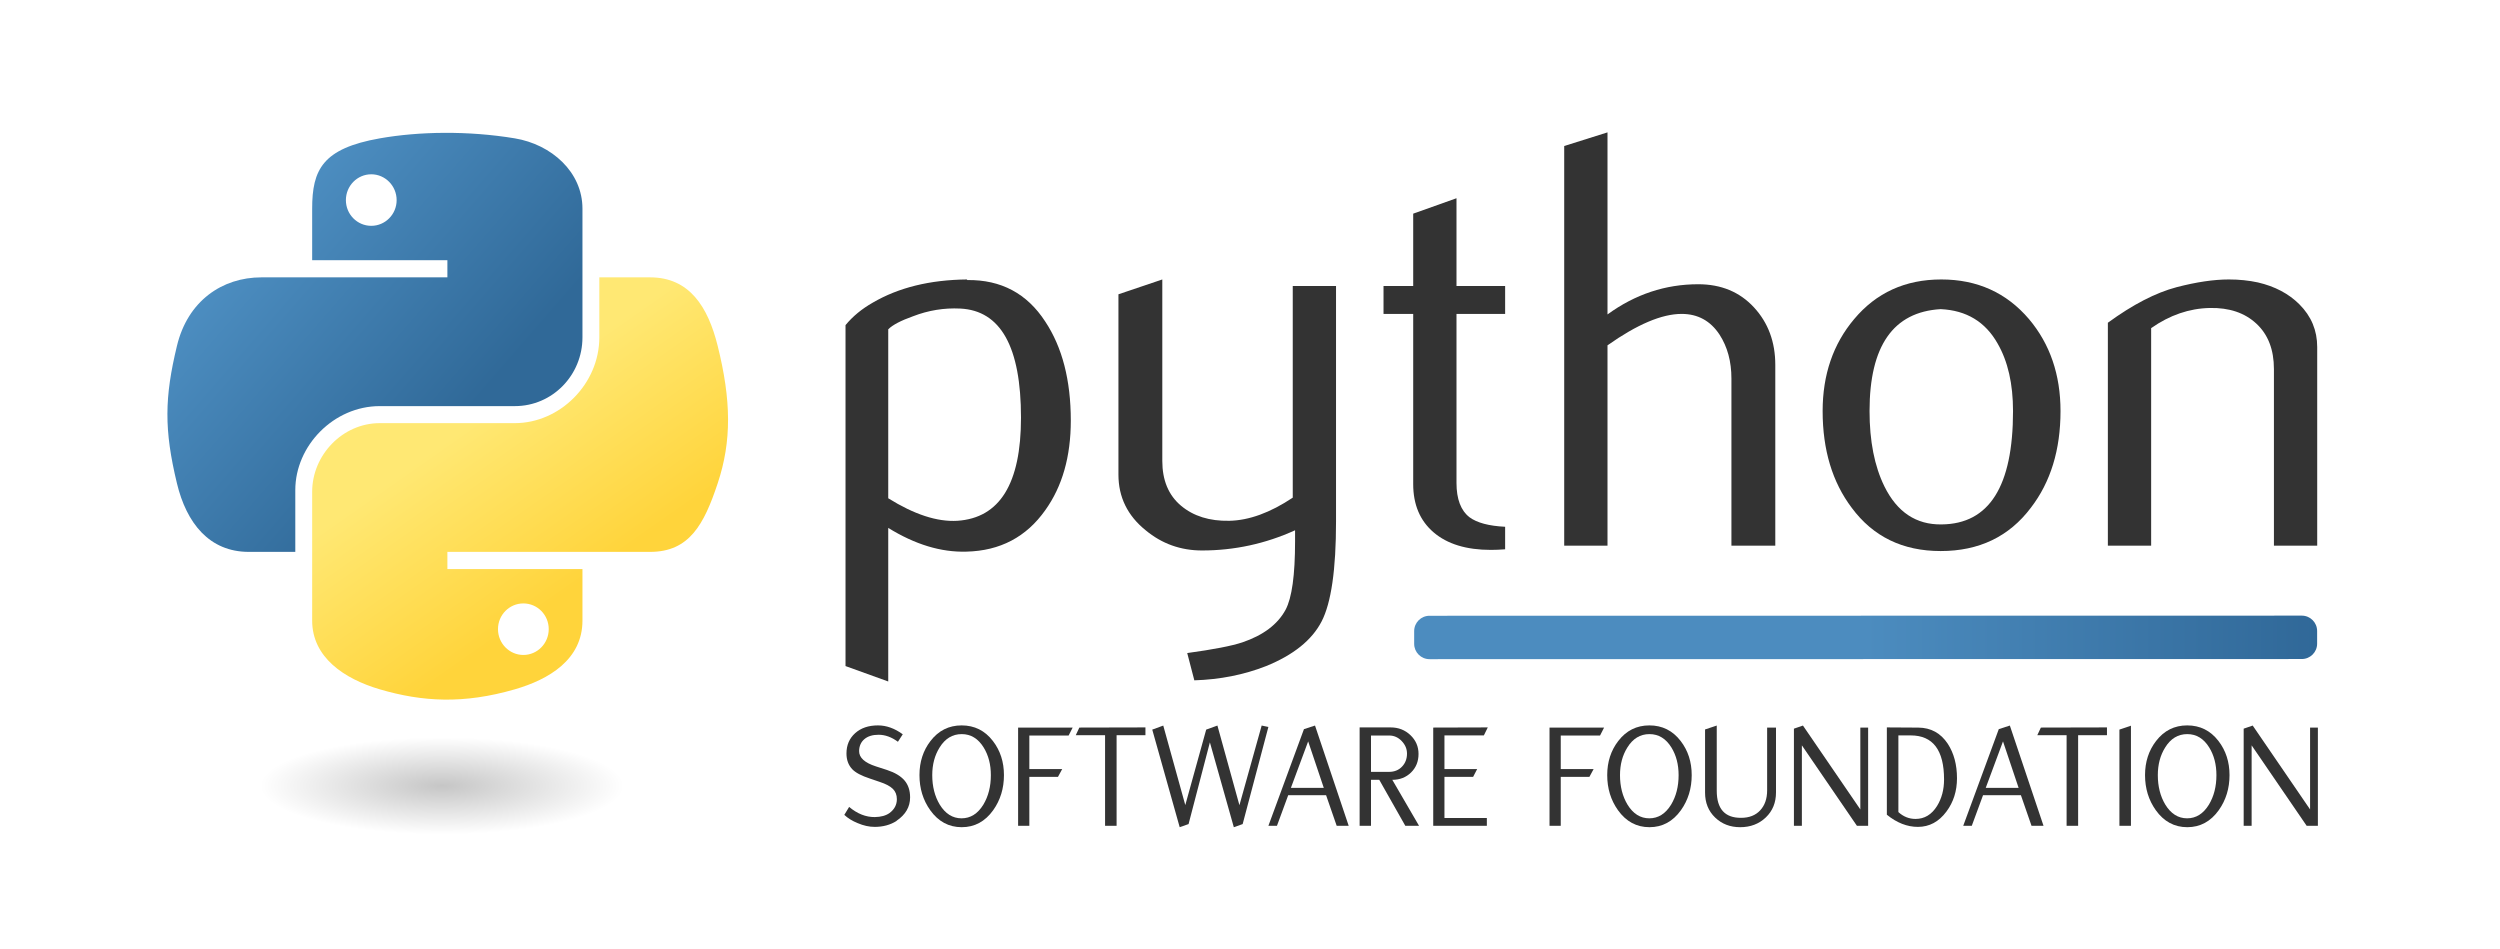
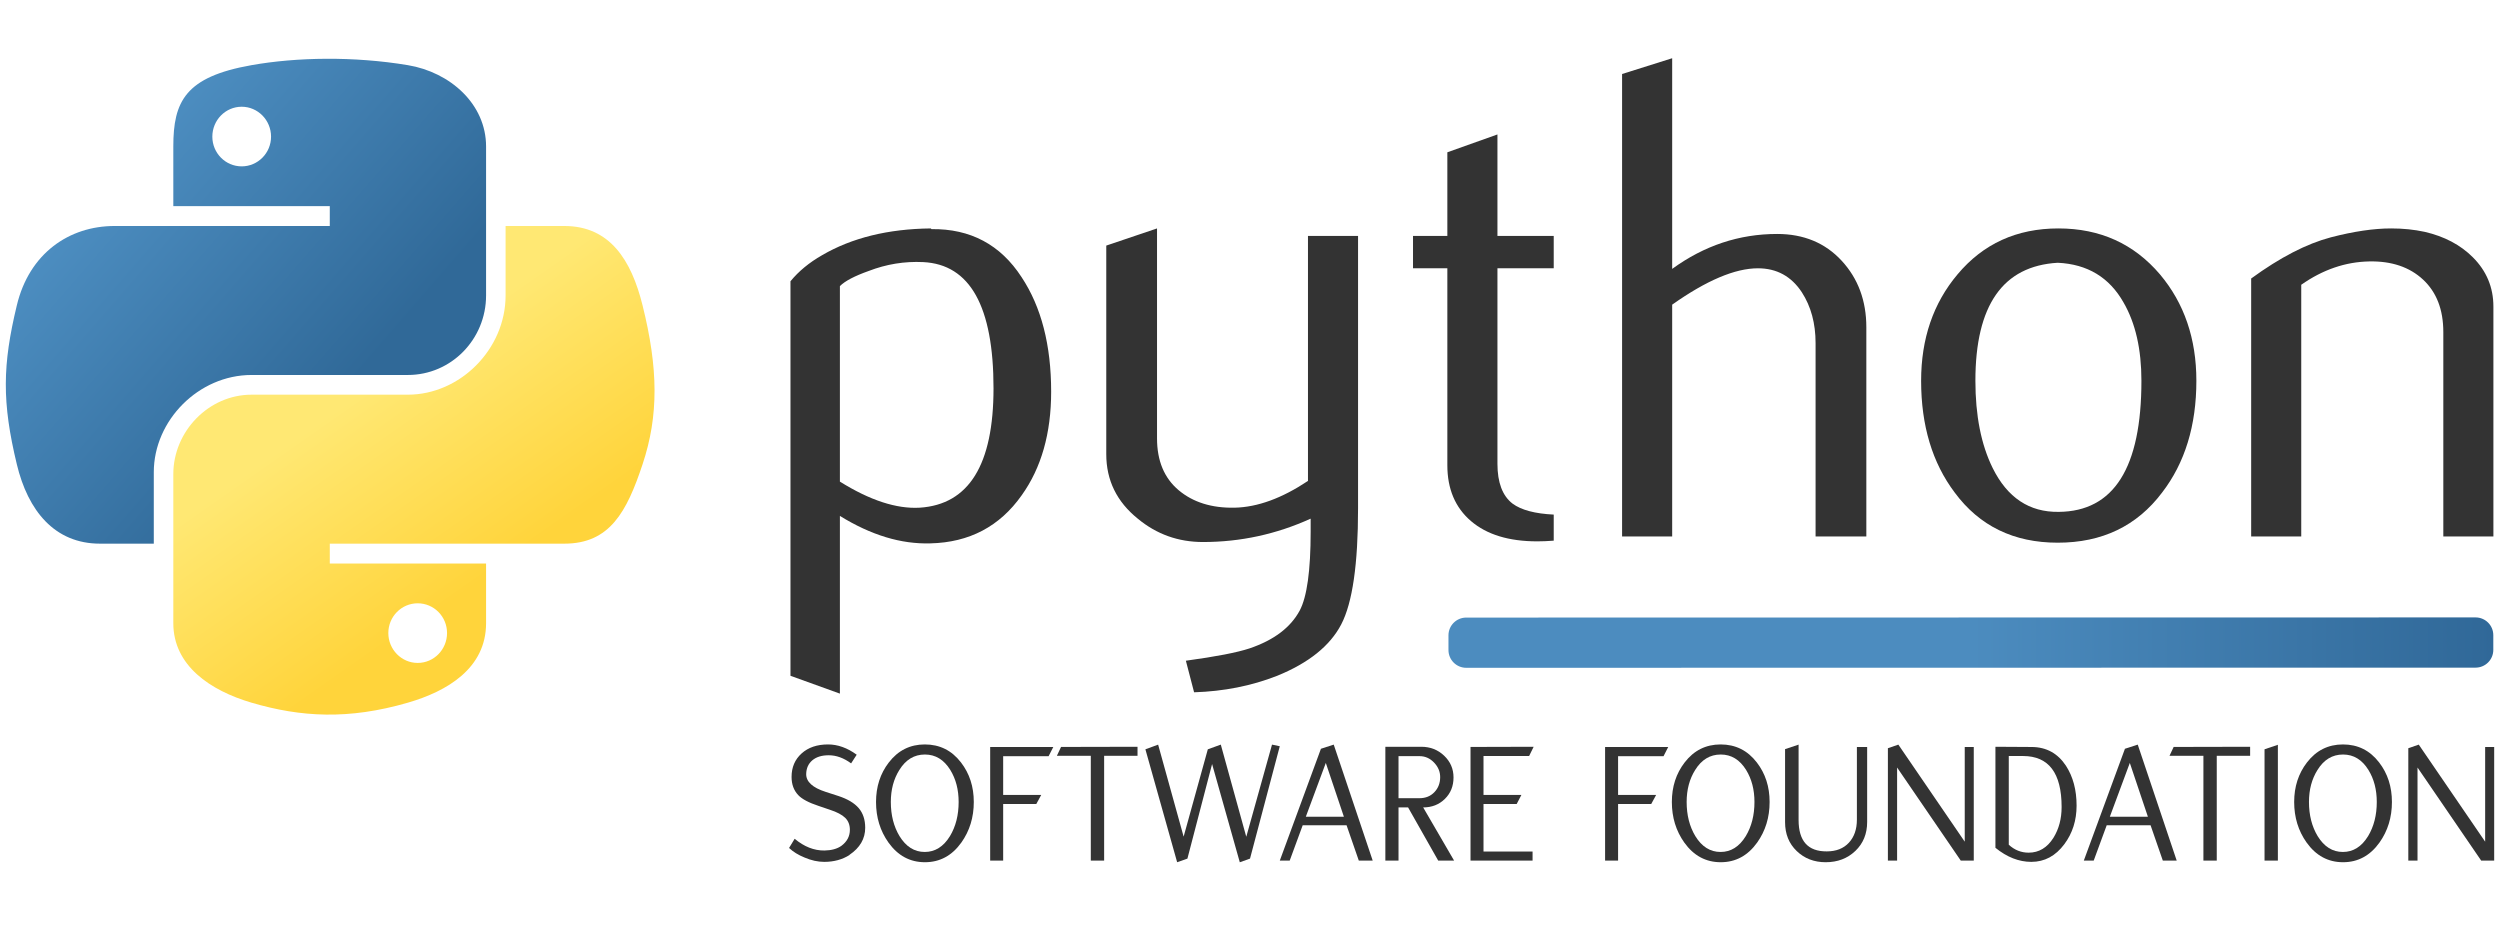
- <svg xmlns="http://www.w3.org/2000/svg" stroke-width="0.501" stroke-linejoin="bevel" fill-rule="evenodd" version="1.1" overflow="visible" width="4110.25pt" height="1559.06pt" viewBox="0 0 4110.25 1559.06">
-   <defs>
-     <marker id="DefaultArrow2" markerUnits="strokeWidth" viewBox="0 0 1 1" markerWidth="1" markerHeight="1" overflow="visible" orient="auto">
-       <g transform="scale(0.009259259)">
-         <path d="M -9 54 L -9 -54 L 117 0 z" />
+ <svg xmlns="http://www.w3.org/2000/svg" version="1.1" overflow="visible" width="350pt" height="130pt" viewBox="0 0 350 130" id="svg171" style="overflow:visible;fill-rule:evenodd;stroke-width:0.501;stroke-linejoin:bevel">
+   <defs id="defs99">
+     <marker id="DefaultArrow2" markerUnits="strokeWidth" viewBox="0 0 1 1" markerWidth="1" markerHeight="1" overflow="visible" orient="auto" style="overflow:visible">
+       <g transform="scale(0.00925926)" id="g4">
+         <path d="M -9,54 V -54 L 117,0 Z" id="path2" />
      </g>
    </marker>
-     <marker id="DefaultArrow3" markerUnits="strokeWidth" viewBox="0 0 1 1" markerWidth="1" markerHeight="1" overflow="visible" orient="auto">
-       <g transform="scale(0.009259259)">
-         <path d="M -27 54 L -9 0 L -27 -54 L 135 0 z" />
+     <marker id="DefaultArrow3" markerUnits="strokeWidth" viewBox="0 0 1 1" markerWidth="1" markerHeight="1" overflow="visible" orient="auto" style="overflow:visible">
+       <g transform="scale(0.00925926)" id="g9">
+         <path d="M -27,54 -9,0 -27,-54 135,0 Z" id="path7" />
      </g>
    </marker>
-     <marker id="DefaultArrow4" markerUnits="strokeWidth" viewBox="0 0 1 1" markerWidth="1" markerHeight="1" overflow="visible" orient="auto">
-       <g transform="scale(0.009259259)">
-         <path d="M -9,0 L -9,-45 C -9,-51.708 2.808,-56.580 9,-54 L 117,-9 C 120.916,-7.369 126.000,-4.242 126,0 C 126,4.242 120.916,7.369 117,9 L 9,54 C 2.808,56.580 -9,51.708 -9,45 z" />
+     <marker id="DefaultArrow4" markerUnits="strokeWidth" viewBox="0 0 1 1" markerWidth="1" markerHeight="1" overflow="visible" orient="auto" style="overflow:visible">
+       <g transform="scale(0.00925926)" id="g14">
+         <path d="m -9,0 v -45 c 0,-6.708 11.808,-11.58 18,-9 l 108,45 c 3.916,1.631 9,4.758 9,9 0,4.242 -5.084,7.369 -9,9 L 9,54 C 2.808,56.58 -9,51.708 -9,45 Z" id="path12" />
      </g>
    </marker>
-     <marker id="DefaultArrow5" markerUnits="strokeWidth" viewBox="0 0 1 1" markerWidth="1" markerHeight="1" overflow="visible" orient="auto">
-       <g transform="scale(0.009259259)">
-         <path d="M -54, 0 C -54,29.807 -29.807,54 0,54 C 29.807,54 54,29.807 54,0 C 54,-29.807 29.807,-54 0,-54 C -29.807,-54 -54,-29.807 -54,0 z" />
+     <marker id="DefaultArrow5" markerUnits="strokeWidth" viewBox="0 0 1 1" markerWidth="1" markerHeight="1" overflow="visible" orient="auto" style="overflow:visible">
+       <g transform="scale(0.00925926)" id="g19">
+         <path d="M -54,0 C -54,29.807 -29.807,54 0,54 29.807,54 54,29.807 54,0 54,-29.807 29.807,-54 0,-54 -29.807,-54 -54,-29.807 -54,0 Z" id="path17" />
      </g>
    </marker>
-     <marker id="DefaultArrow6" markerUnits="strokeWidth" viewBox="0 0 1 1" markerWidth="1" markerHeight="1" overflow="visible" orient="auto">
-       <g transform="scale(0.009259259)">
-         <path d="M -63,0 L 0,63 L 63,0 L 0,-63 z" />
+     <marker id="DefaultArrow6" markerUnits="strokeWidth" viewBox="0 0 1 1" markerWidth="1" markerHeight="1" overflow="visible" orient="auto" style="overflow:visible">
+       <g transform="scale(0.00925926)" id="g24">
+         <path d="M -63,0 0,63 63,0 0,-63 Z" id="path22" />
      </g>
    </marker>
-     <marker id="DefaultArrow7" markerUnits="strokeWidth" viewBox="0 0 1 1" markerWidth="1" markerHeight="1" overflow="visible" orient="auto">
-       <g transform="scale(0.009259259)">
-         <path d="M 18,-54 L 108,-54 L 63,0 L 108,54 L 18, 54 L -36,0 z" />
+     <marker id="DefaultArrow7" markerUnits="strokeWidth" viewBox="0 0 1 1" markerWidth="1" markerHeight="1" overflow="visible" orient="auto" style="overflow:visible">
+       <g transform="scale(0.00925926)" id="g29">
+         <path d="m 18,-54 h 90 L 63,0 108,54 H 18 L -36,0 Z" id="path27" />
      </g>
    </marker>
-     <marker id="DefaultArrow8" markerUnits="strokeWidth" viewBox="0 0 1 1" markerWidth="1" markerHeight="1" overflow="visible" orient="auto">
-       <g transform="scale(0.009259259)">
-         <path d="M -36,0 L 18,-54 L 54,-54 L 18,-18 L 27,-18 L 63,-54 L 99,-54 L 63,-18 L 72,-18 L 108,-54 L 144,-54 L 90,0 L 144,54 L 108,54 L 72,18 L 63,18 L 99,54 L 63,54 L 27,18 L 18,18 L 54,54 L 18,54 z" />
+     <marker id="DefaultArrow8" markerUnits="strokeWidth" viewBox="0 0 1 1" markerWidth="1" markerHeight="1" overflow="visible" orient="auto" style="overflow:visible">
+       <g transform="scale(0.00925926)" id="g34">
+         <path d="m -36,0 54,-54 h 36 l -36,36 h 9 l 36,-36 h 36 l -36,36 h 9 l 36,-36 h 36 L 90,0 144,54 H 108 L 72,18 H 63 L 99,54 H 63 L 27,18 H 18 L 54,54 H 18 Z" id="path32" />
      </g>
    </marker>
-     <marker id="DefaultArrow9" markerUnits="strokeWidth" viewBox="0 0 1 1" markerWidth="1" markerHeight="1" overflow="visible" orient="auto">
-       <g transform="scale(0.009259259)">
-         <path d="M 0,45 L -45,0 L 0, -45 L 45, 0 z M 0, 63 L-63, 0 L 0, -63 L 63, 0 z" />
+     <marker id="DefaultArrow9" markerUnits="strokeWidth" viewBox="0 0 1 1" markerWidth="1" markerHeight="1" overflow="visible" orient="auto" style="overflow:visible">
+       <g transform="scale(0.00925926)" id="g39">
+         <path d="M 0,45 -45,0 0,-45 45,0 Z M 0,63 -63,0 0,-63 63,0 Z" id="path37" />
      </g>
    </marker>
    <filter id="StainedFilter">
-       <feBlend mode="multiply" in2="BackgroundImage" in="SourceGraphic" result="blend" />
-       <feComposite in="blend" in2="SourceAlpha" operator="in" result="comp" />
+       <feBlend mode="multiply" in2="BackgroundImage" in="SourceGraphic" result="blend" id="feBlend42" />
+       <feComposite in="blend" in2="SourceAlpha" operator="in" result="comp" id="feComposite44" />
    </filter>
    <filter id="BleachFilter">
-       <feBlend mode="screen" in2="BackgroundImage" in="SourceGraphic" result="blend" />
-       <feComposite in="blend" in2="SourceAlpha" operator="in" result="comp" />
+       <feBlend mode="screen" in2="BackgroundImage" in="SourceGraphic" result="blend" id="feBlend47" />
+       <feComposite in="blend" in2="SourceAlpha" operator="in" result="comp" id="feComposite49" />
    </filter>
    <filter id="InvertTransparencyBitmapFilter">
-       <feComponentTransfer>
-         <feFuncR type="gamma" amplitude="1.055" exponent=".417" offset="-0.055" />
-         <feFuncG type="gamma" amplitude="1.055" exponent=".417" offset="-0.055" />
-         <feFuncB type="gamma" amplitude="1.055" exponent=".417" offset="-0.055" />
+       <feComponentTransfer id="feComponentTransfer58">
+         <feFuncR type="gamma" amplitude="1.055" exponent=".417" offset="-0.055" id="feFuncR52" />
+         <feFuncG type="gamma" amplitude="1.055" exponent=".417" offset="-0.055" id="feFuncG54" />
+         <feFuncB type="gamma" amplitude="1.055" exponent=".417" offset="-0.055" id="feFuncB56" />
      </feComponentTransfer>
-       <feComponentTransfer>
-         <feFuncR type="linear" slope="-1" intercept="1" />
-         <feFuncG type="linear" slope="-1" intercept="1" />
-         <feFuncB type="linear" slope="-1" intercept="1" />
-         <feFuncA type="linear" slope="1" intercept="0" />
+       <feComponentTransfer id="feComponentTransfer68">
+         <feFuncR type="linear" slope="-1" intercept="1" id="feFuncR60" />
+         <feFuncG type="linear" slope="-1" intercept="1" id="feFuncG62" />
+         <feFuncB type="linear" slope="-1" intercept="1" id="feFuncB64" />
+         <feFuncA type="linear" slope="1" intercept="0" id="feFuncA66" />
      </feComponentTransfer>
-       <feComponentTransfer>
-         <feFuncR type="gamma" amplitude="1" exponent="2.4" offset="0" />
-         <feFuncG type="gamma" amplitude="1" exponent="2.4" offset="0" />
-         <feFuncB type="gamma" amplitude="1" exponent="2.4" offset="0" />
+       <feComponentTransfer id="feComponentTransfer76">
+         <feFuncR type="gamma" amplitude="1" exponent="2.4" offset="0" id="feFuncR70" />
+         <feFuncG type="gamma" amplitude="1" exponent="2.4" offset="0" id="feFuncG72" />
+         <feFuncB type="gamma" amplitude="1" exponent="2.4" offset="0" id="feFuncB74" />
      </feComponentTransfer>
    </filter>
-     <radialGradient id="RadialGradient" gradientUnits="userSpaceOnUse" cx="0" cy="0" r="297.933" gradientTransform="translate(726.702 267.013) scale(1 0.266738)">
-       <stop offset="0" stop-color="#727272" />
-       <stop offset="1" stop-color="#000000" />
+     <radialGradient id="RadialGradient" gradientUnits="userSpaceOnUse" cx="0" cy="0" r="297.933" gradientTransform="matrix(1,0,0,0.266738,726.702,267.013)">
+       <stop offset="0" stop-color="#727272" id="stop79" />
+       <stop offset="1" stop-color="#000000" id="stop81" />
    </radialGradient>
-     <linearGradient id="LinearGradient" gradientUnits="userSpaceOnUse" x1="0" y1="0" x2="673.559" y2="0" gradientTransform="translate(275.246 1340.66) rotate(-40.9773)">
-       <stop offset="0" stop-color="#5a9fd4" />
-       <stop offset="1" stop-color="#306998" />
+     <linearGradient id="LinearGradient" gradientUnits="userSpaceOnUse" x1="0" y1="0" x2="673.559" y2="0" gradientTransform="rotate(-40.9773,1931.585,302.0182)">
+       <stop offset="0" stop-color="#5a9fd4" id="stop84" />
+       <stop offset="1" stop-color="#306998" id="stop86" />
    </linearGradient>
-     <linearGradient id="LinearGradient_1" gradientUnits="userSpaceOnUse" x1="0" y1="0" x2="316.622" y2="0" gradientTransform="translate(855.108 531.862) rotate(124.996)">
-       <stop offset="0" stop-color="#ffd43b" />
-       <stop offset="1" stop-color="#ffe873" />
+     <linearGradient id="LinearGradient_1" gradientUnits="userSpaceOnUse" x1="0" y1="0" x2="316.622" y2="0" gradientTransform="rotate(124.996,289.1073,488.5205)">
+       <stop offset="0" stop-color="#ffd43b" id="stop89" />
+       <stop offset="1" stop-color="#ffe873" id="stop91" />
    </linearGradient>
-     <linearGradient id="LinearGradient_2" gradientUnits="userSpaceOnUse" x1="0" y1="0" x2="742.276" y2="0" gradientTransform="matrix(0 -1 1 -0.000152588 -0.009 0.017)">
-       <stop offset="0" stop-color="#4c8cbf" />
-       <stop offset="1" stop-color="#306898" />
+     <linearGradient id="LinearGradient_2" gradientUnits="userSpaceOnUse" x1="0" y1="0" x2="742.276" y2="0" gradientTransform="matrix(0,-1,1,-1.52588e-4,-0.009,0.017)">
+       <stop offset="0" stop-color="#4c8cbf" id="stop94" />
+       <stop offset="1" stop-color="#306898" id="stop96" />
    </linearGradient>
  </defs>
-   <g id="Document" fill="none" stroke="black" font-family="Times New Roman" font-size="16" transform="scale(1 -1)">
-     <g id="Spread" transform="translate(0 -1559.06)">
+   <g id="Document" font-size="16" transform="matrix(0.09853277,0,0,-0.09853277,-26.30641,-13.29192)" style="font-size:16px;font-family:'Times New Roman';fill:none;stroke:#000000">
+     <g id="Spread" transform="translate(0,-1559.06)">
      <g id="Logo">
-         <g id="Group" stroke="none">
+         <g id="Group" style="stroke:none">
          <mask id="TranspMask">
-             <rect x="-10%" y="-10%" width="120%" height="120%" fill="url(#RadialGradient)" stroke="none" />
+             <rect x="-10%" y="-10%" width="120%" height="120%" id="rect101" style="fill:url(#RadialGradient);stroke:none" />
          </mask>
-           <path d="M 1024.64,267.023 C 1024.64,223.113 891.239,187.535 726.71,187.535 C 562.156,187.535 428.758,223.113 428.758,267.023 C 428.758,310.922 562.156,346.491 726.71,346.491 C 891.239,346.491 1024.64,310.922 1024.64,267.023 L 1024.64,267.023 Z" fill="#7f7f7f" fill-rule="nonzero" marker-start="none" marker-end="none" mask="url(#TranspMask)" />
+           <path d="m 1024.64,267.023 c 0,-43.91 -133.401,-79.488 -297.93,-79.488 -164.554,0 -297.952,35.578 -297.952,79.488 0,43.899 133.398,79.468 297.952,79.468 164.529,0 297.93,-35.569 297.93,-79.468 z" mask="url(#TranspMask)" id="path104" style="fill:#7f7f7f;fill-rule:nonzero;marker-start:none;marker-end:none" />
          <g id="Group_1">
-             <g id="Group_2" fill-rule="nonzero">
-               <path d="M 730.634,1340.65 C 692.626,1340.48 656.327,1337.24 624.389,1331.59 C 530.306,1314.97 513.23,1280.18 513.23,1216.02 L 513.23,1131.31 L 735.556,1131.31 L 735.556,1103.06 L 513.23,1103.06 L 429.791,1103.06 C 365.182,1103.06 308.593,1064.23 290.901,990.347 C 270.485,905.671 269.587,852.828 290.901,764.405 C 306.696,698.596 344.44,651.708 409.055,651.708 L 485.499,651.708 L 485.499,753.255 C 485.499,826.646 548.987,891.37 624.389,891.37 L 846.449,891.37 C 908.281,891.37 957.617,942.265 957.617,1004.35 L 957.617,1216.02 C 957.617,1276.27 906.785,1321.53 846.449,1331.59 C 808.253,1337.95 768.644,1340.83 730.634,1340.65 L 730.634,1340.65 Z M 610.39,1272.51 C 633.358,1272.51 652.11,1253.45 652.11,1230.01 C 652.11,1206.67 633.358,1187.78 610.39,1187.78 C 587.341,1187.78 568.68,1206.67 568.68,1230.01 C 568.68,1253.45 587.341,1272.51 610.39,1272.51 L 610.39,1272.51 Z" marker-start="none" marker-end="none" fill="url(#LinearGradient)" />
-               <path d="M 985.349,1103.06 L 985.349,1004.35 C 985.349,927.812 920.447,863.383 846.449,863.383 L 624.389,863.383 C 563.553,863.383 513.23,811.323 513.23,750.417 L 513.23,538.741 C 513.23,478.475 565.609,443.047 624.389,425.749 C 694.761,405.076 762.254,401.329 846.449,425.749 C 902.426,441.961 957.617,474.569 957.617,538.741 L 957.617,623.462 L 735.556,623.462 L 735.556,651.708 L 957.617,651.708 L 1068.79,651.708 C 1133.39,651.708 1157.48,696.764 1179.95,764.405 C 1203.15,834.043 1202.18,901.016 1179.95,990.347 C 1163.98,1054.68 1133.49,1103.06 1068.79,1103.06 L 985.349,1103.06 L 985.349,1103.06 Z M 860.446,566.971 C 883.497,566.971 902.167,548.085 902.167,524.733 C 902.167,501.301 883.497,482.239 860.446,482.239 C 837.479,482.239 818.738,501.301 818.738,524.733 C 818.738,548.085 837.479,566.971 860.446,566.971 L 860.446,566.971 Z" marker-start="none" marker-end="none" fill="url(#LinearGradient_1)" />
+             <g id="Group_2" style="fill-rule:nonzero">
+               <path d="m 730.634,1340.65 c -38.008,-0.17 -74.307,-3.41 -106.245,-9.06 -94.083,-16.62 -111.159,-51.41 -111.159,-115.57 v -84.71 h 222.326 v -28.25 H 513.23 429.791 c -64.609,0 -121.198,-38.83 -138.89,-112.713 -20.416,-84.676 -21.314,-137.519 0,-225.942 15.795,-65.809 53.539,-112.697 118.154,-112.697 h 76.444 v 101.547 c 0,73.391 63.488,138.115 138.89,138.115 h 222.06 c 61.832,0 111.168,50.895 111.168,112.98 v 211.67 c 0,60.25 -50.832,105.51 -111.168,115.57 -38.196,6.36 -77.805,9.24 -115.815,9.06 z M 610.39,1272.51 c 22.968,0 41.72,-19.06 41.72,-42.5 0,-23.34 -18.752,-42.23 -41.72,-42.23 -23.049,0 -41.71,18.89 -41.71,42.23 0,23.44 18.661,42.5 41.71,42.5 z" id="path106" style="fill:url(#LinearGradient);marker-start:none;marker-end:none" />
+               <path d="m 985.349,1103.06 v -98.71 c 0,-76.538 -64.902,-140.967 -138.9,-140.967 h -222.06 c -60.836,0 -111.159,-52.06 -111.159,-112.966 V 538.741 c 0,-60.266 52.379,-95.694 111.159,-112.992 70.372,-20.673 137.865,-24.42 222.06,0 55.977,16.212 111.168,48.82 111.168,112.992 v 84.721 H 735.556 v 28.246 h 222.061 111.173 c 64.6,0 88.69,45.056 111.16,112.697 23.2,69.638 22.23,136.611 0,225.942 -15.97,64.333 -46.46,112.713 -111.16,112.713 z M 860.446,566.971 c 23.051,0 41.721,-18.886 41.721,-42.238 0,-23.432 -18.67,-42.494 -41.721,-42.494 -22.967,0 -41.708,19.062 -41.708,42.494 0,23.352 18.741,42.238 41.708,42.238 z" id="path108" style="fill:url(#LinearGradient_1);marker-start:none;marker-end:none" />
            </g>
          </g>
        </g>
-         <g id="Group_3" fill-rule="nonzero" stroke="none" stroke-width="0.25" fill="#333333" stroke-miterlimit="79.84">
+         <g id="Group_3" stroke-miterlimit="79.84" style="fill:#333333;fill-rule:nonzero;stroke:none;stroke-width:0.25;stroke-miterlimit:79.84">
          <g id="Group_4">
-             <path d="M 1760.51,867.579 C 1760.51,808.434 1746.53,759.362 1718.6,720.365 C 1687.41,676.169 1644.2,653.421 1588.98,652.121 C 1547.39,650.821 1504.52,663.82 1460.35,691.131 L 1460.35,438.626 L 1390.12,463.974 L 1390.12,1024.53 C 1401.85,1038.83 1416.84,1051.18 1435.08,1061.58 C 1477.43,1086.27 1528.9,1098.95 1589.48,1099.6 L 1590.47,1098.62 C 1645.84,1099.27 1688.51,1076.52 1718.49,1030.38 C 1746.49,988.131 1760.51,933.874 1760.51,867.579 Z M 1678.62,872.413 C 1678.62,988.727 1645.31,1048.51 1578.7,1051.76 C 1552.19,1053.06 1526.32,1048.83 1501.1,1039.09 C 1481.04,1031.95 1467.46,1024.8 1460.35,1017.65 L 1460.35,739.864 C 1503.03,713.23 1540.87,700.88 1573.85,702.817 C 1643.7,707.38 1678.62,763.912 1678.62,872.413 Z" marker-start="none" marker-end="none" />
-             <path d="M 2196.57,701.828 C 2196.59,622.521 2188.62,567.6 2172.7,537.053 C 2156.77,506.505 2126.39,482.132 2081.55,463.92 C 2045.15,449.634 2005.84,441.835 1963.6,440.521 L 1951.92,485.382 C 1994.78,491.231 2024.97,497.081 2042.51,502.93 C 2076.93,514.629 2100.64,532.503 2113.63,556.565 C 2124.02,576.063 2129.22,613.449 2129.22,668.708 C 2129.26,681.057 2129.26,687.232 2129.22,687.232 C 2080.49,665.093 2029.5,654.03 1976.23,654.03 C 1941.14,654.03 1910.28,665.079 1883.64,687.177 C 1853.76,711.226 1838.81,741.773 1838.82,778.834 L 1838.82,1075.22 L 1910.94,1099.6 L 1910.94,801.284 C 1910.94,769.45 1921.17,744.915 1941.64,727.677 C 1962.12,710.467 1988.6,702.18 2021.1,702.817 C 2053.59,703.48 2088.36,716.154 2125.41,740.852 L 2125.41,1088.9 L 2196.57,1088.9 L 2196.57,701.828 Z" marker-start="none" marker-end="none" />
-             <path d="M 2474.59,655.953 C 2466.14,655.303 2458.34,654.978 2451.19,654.978 C 2410.88,654.978 2379.52,664.565 2357.09,683.738 C 2334.65,702.912 2323.44,729.397 2323.44,763.181 L 2323.44,1042.96 L 2274.65,1042.96 L 2274.65,1088.89 L 2323.44,1088.89 L 2323.44,1207.79 L 2394.62,1233.14 L 2394.62,1088.89 L 2474.59,1088.89 L 2474.59,1042.96 L 2394.62,1042.96 L 2394.62,765.131 C 2394.62,738.496 2401.76,719.648 2416.08,708.599 C 2428.43,699.499 2447.93,694.3 2474.59,693 L 2474.59,655.953 Z" marker-start="none" marker-end="none" />
-             <path d="M 2918.76,661.884 L 2846.64,661.884 L 2846.64,936.717 C 2846.64,964.665 2840.14,988.7 2827.14,1008.84 C 2812.19,1031.58 2791.39,1042.96 2764.76,1042.96 C 2732.24,1042.96 2691.62,1025.73 2642.89,991.3 L 2642.89,661.884 L 2571.71,661.884 L 2571.71,1319.01 L 2642.89,1341.43 L 2642.89,1042.1 C 2688.37,1075.2 2738.09,1091.74 2792.03,1091.74 C 2829.73,1091.74 2860.26,1079.07 2883.67,1053.74 C 2907.07,1028.39 2918.76,996.878 2918.76,959.181 L 2918.76,661.884 Z" marker-start="none" marker-end="none" />
-             <path d="M 3387.69,883.164 C 3387.69,819.456 3371.43,766.485 3338.93,724.252 C 3303.17,676.792 3253.75,653.069 3190.69,653.082 C 3128.26,653.069 3079.5,676.792 3044.39,724.252 C 3012.53,766.485 2996.6,819.456 2996.6,883.164 C 2996.6,942.96 3013.83,993.331 3048.29,1034.28 C 3084.7,1077.82 3132.49,1099.6 3191.67,1099.6 C 3250.83,1099.6 3298.94,1077.82 3336,1034.28 C 3370.45,993.331 3387.69,942.96 3387.69,883.164 Z M 3309.61,883.097 C 3309.63,927.957 3301.18,965.004 3284.28,994.252 C 3264.13,1030 3232.93,1048.85 3190.69,1050.81 C 3112.7,1046.26 3073.72,990.392 3073.72,883.191 L 3073.72,883.191 C 3073.72,833.768 3081.87,792.469 3098.19,759.308 C 3119.07,717.034 3150.41,696.223 3192.17,696.872 C 3270.48,697.522 3309.63,759.606 3309.61,883.097 Z" marker-start="none" marker-end="none" />
-             <path d="M 3809.72,661.884 L 3738.56,661.884 L 3738.56,952.316 C 3738.56,984.164 3728.98,1009.01 3709.79,1026.88 C 3690.61,1044.74 3665.09,1053.36 3633.24,1052.71 C 3599.44,1052.06 3567.26,1041.01 3536.7,1019.57 L 3536.7,661.884 L 3465.54,661.884 L 3465.54,1028.44 C 3506.49,1058.34 3544.19,1077.82 3578.64,1086.92 C 3611.14,1095.37 3639.75,1099.6 3664.45,1099.6 C 3681.35,1099.6 3697.28,1097.97 3712.23,1094.72 C 3740.19,1088.22 3762.94,1076.2 3780.47,1058.65 C 3799.99,1039.15 3809.74,1015.77 3809.72,988.47 L 3809.72,661.884 Z" marker-start="none" marker-end="none" />
+             <path d="m 1760.51,867.579 c 0,-59.145 -13.98,-108.217 -41.91,-147.214 -31.19,-44.196 -74.4,-66.944 -129.62,-68.244 -41.59,-1.3 -84.46,11.699 -128.63,39.01 V 438.626 l -70.23,25.348 v 560.556 c 11.73,14.3 26.72,26.65 44.96,37.05 42.35,24.69 93.82,37.37 154.4,38.02 l 0.99,-0.98 c 55.37,0.65 98.04,-22.1 128.02,-68.24 28,-42.249 42.02,-96.506 42.02,-162.801 z m -81.89,4.834 c 0,116.314 -33.31,176.097 -99.92,179.347 -26.51,1.3 -52.38,-2.93 -77.6,-12.67 -20.06,-7.14 -33.64,-14.29 -40.75,-21.44 V 739.864 c 42.68,-26.634 80.52,-38.984 113.5,-37.047 69.85,4.563 104.77,61.095 104.77,169.596 z" id="path113" style="marker-start:none;marker-end:none" />
+             <path d="m 2196.57,701.828 c 0.02,-79.307 -7.95,-134.228 -23.87,-164.775 -15.93,-30.548 -46.31,-54.921 -91.15,-73.133 -36.4,-14.286 -75.71,-22.085 -117.95,-23.399 l -11.68,44.861 c 42.86,5.849 73.05,11.699 90.59,17.548 34.42,11.699 58.13,29.573 71.12,53.635 10.39,19.498 15.59,56.884 15.59,112.143 0.04,12.349 0.04,18.524 0,18.524 -48.73,-22.139 -99.72,-33.202 -152.99,-33.202 -35.09,0 -65.95,11.049 -92.59,33.147 -29.88,24.049 -44.83,54.596 -44.82,91.657 v 296.386 l 72.12,24.38 V 801.284 c 0,-31.834 10.23,-56.369 30.7,-73.607 20.48,-17.21 46.96,-25.497 79.46,-24.86 32.49,0.663 67.26,13.337 104.31,38.035 V 1088.9 h 71.16 z" id="path115" style="marker-start:none;marker-end:none" />
+             <path d="m 2474.59,655.953 c -8.45,-0.65 -16.25,-0.975 -23.4,-0.975 -40.31,0 -71.67,9.587 -94.1,28.76 -22.44,19.174 -33.65,45.659 -33.65,79.443 v 279.779 h -48.79 v 45.93 h 48.79 v 118.9 l 71.18,25.35 v -144.25 h 79.97 v -45.93 h -79.97 V 765.131 c 0,-26.635 7.14,-45.483 21.46,-56.532 12.35,-9.1 31.85,-14.299 58.51,-15.599 z" id="path117" style="marker-start:none;marker-end:none" />
+             <path d="m 2918.76,661.884 h -72.12 v 274.833 c 0,27.948 -6.5,51.983 -19.5,72.123 -14.95,22.74 -35.75,34.12 -62.38,34.12 -32.52,0 -73.14,-17.23 -121.87,-51.66 V 661.884 h -71.18 v 657.126 l 71.18,22.42 V 1042.1 c 45.48,33.1 95.2,49.64 149.14,49.64 37.7,0 68.23,-12.67 91.64,-38 23.4,-25.35 35.09,-56.862 35.09,-94.559 z" id="path119" style="marker-start:none;marker-end:none" />
+             <path d="m 3387.69,883.164 c 0,-63.708 -16.26,-116.679 -48.76,-158.912 -35.76,-47.46 -85.18,-71.183 -148.24,-71.17 -62.43,-0.013 -111.19,23.71 -146.3,71.17 -31.86,42.233 -47.79,95.204 -47.79,158.912 0,59.796 17.23,110.167 51.69,151.116 36.41,43.54 84.2,65.32 143.38,65.32 59.16,0 107.27,-21.78 144.33,-65.32 34.45,-40.949 51.69,-91.32 51.69,-151.116 z m -78.08,-0.067 c 0.02,44.86 -8.43,81.907 -25.33,111.155 -20.15,35.748 -51.35,54.598 -93.59,56.558 -77.99,-4.55 -116.97,-60.418 -116.97,-167.619 v 0 c 0,-49.423 8.15,-90.722 24.47,-123.883 20.88,-42.274 52.22,-63.085 93.98,-62.436 78.31,0.65 117.46,62.734 117.44,186.225 z" id="path121" style="marker-start:none;marker-end:none" />
+             <path d="m 3809.72,661.884 h -71.16 v 290.432 c 0,31.848 -9.58,56.694 -28.77,74.564 -19.18,17.86 -44.7,26.48 -76.55,25.83 -33.8,-0.65 -65.98,-11.7 -96.54,-33.14 V 661.884 h -71.16 v 366.556 c 40.95,29.9 78.65,49.38 113.1,58.48 32.5,8.45 61.11,12.68 85.81,12.68 16.9,0 32.83,-1.63 47.78,-4.88 27.96,-6.5 50.71,-18.52 68.24,-36.07 19.52,-19.5 29.27,-42.88 29.25,-70.18 z" id="path123" style="marker-start:none;marker-end:none" />
          </g>
        </g>
-         <g id="Group_5" fill-rule="nonzero" stroke="none" stroke-width="0.214" fill="#333333" stroke-miterlimit="79.84">
+         <g id="Group_5" stroke-miterlimit="79.84" style="fill:#333333;fill-rule:nonzero;stroke:none;stroke-width:0.214;stroke-miterlimit:79.84">
          <g id="Group_6">
-             <path d="M 1496.3,248.019 C 1496.3,232.469 1488.86,219.652 1473.97,209.572 L 1473.97,209.316 C 1463.72,202.82 1451.76,199.574 1438.09,199.574 C 1429.04,199.574 1419.73,201.624 1410.16,205.728 C 1401.27,209.319 1393.93,213.85 1388.12,219.321 L 1396.07,232.397 C 1409.57,221.108 1423.67,215.548 1438.37,215.715 C 1448.46,215.89 1456.49,218.107 1462.48,222.371 C 1470.51,228.343 1474.53,235.939 1474.53,245.154 C 1474.53,252.151 1472.3,257.824 1467.85,262.177 C 1463.39,266.527 1456.2,270.324 1446.27,273.567 L 1430.15,279.048 C 1416.13,283.661 1406.47,288.786 1401.17,294.424 C 1394.85,301.087 1391.68,309.714 1391.68,320.307 C 1391.68,333.974 1396.43,345.079 1405.91,353.621 C 1415.4,362.163 1427.92,366.434 1443.46,366.434 C 1457.31,366.434 1470.9,361.561 1484.22,351.823 L 1476.28,339.516 C 1465.86,347.2 1455.26,351.044 1444.5,351.044 C 1434.58,351.044 1426.81,348.652 1421.17,343.869 C 1415.53,339.085 1412.63,332.593 1412.46,324.393 C 1412.29,313.462 1421.52,305.005 1440.14,299.026 L 1458.34,293.132 C 1471.33,288.861 1480.91,283.138 1487.07,275.959 C 1493.22,268.783 1496.3,259.469 1496.3,248.019 Z" marker-start="none" marker-end="none" />
-             <path d="M 1650.59,284.675 L 1650.59,284.675 C 1650.59,262.804 1644.7,243.584 1632.91,227.012 C 1619.58,208.387 1602.33,199.072 1581.14,199.076 C 1559.95,199.072 1542.7,208.387 1529.37,227.012 C 1517.59,243.588 1511.69,262.807 1511.69,284.675 C 1511.69,306.376 1517.74,325.087 1529.85,340.804 C 1542.98,357.892 1560.04,366.434 1581.01,366.434 C 1602.16,366.434 1619.3,357.892 1632.43,340.804 C 1644.54,325.087 1650.59,306.376 1650.59,284.675 Z M 1629.07,284.675 C 1629.07,302.108 1625.14,317.235 1617.28,330.059 C 1608.23,344.755 1596.18,352.105 1581.15,352.108 C 1565.94,352.105 1553.81,344.755 1544.76,330.059 C 1536.73,317.235 1532.71,302.108 1532.71,284.675 C 1532.71,266.043 1536.81,249.891 1545.01,236.216 C 1554.24,221.175 1566.2,213.651 1580.89,213.651 C 1595.58,213.651 1607.54,221.175 1616.77,236.216 C 1624.97,249.891 1629.07,266.043 1629.07,284.675 Z" marker-start="none" marker-end="none" />
-             <path d="M 1763.56,362.807 L 1756.9,349.731 L 1692.33,349.731 L 1692.33,294.673 L 1746.39,294.673 L 1739.44,281.846 L 1692.33,281.846 L 1692.33,201.39 L 1673.87,201.39 L 1673.87,362.807 L 1763.56,362.807 Z" marker-start="none" marker-end="none" />
-             <path d="M 1883.22,350.293 L 1835.79,350.293 L 1835.79,201.39 L 1816.84,201.39 L 1816.84,350.293 L 1768.66,350.293 L 1774.55,362.864 L 1883.22,363.117 L 1883.22,350.293 Z" marker-start="none" marker-end="none" />
-             <path d="M 2085.35,363.861 L 2043.06,204.201 L 2028.54,199.016 L 1989.18,338.576 L 1954.12,204.201 L 1939.53,199.076 L 1894.42,359.504 L 1912.51,366.146 L 1948.74,235.426 L 1983.1,359.504 L 2001.55,366.185 L 2037.74,235.223 L 2074.31,366.188 L 2085.35,363.861 Z" marker-start="none" marker-end="none" />
-             <path d="M 2217.37,201.39 L 2197.63,201.39 L 2180.23,251.628 L 2117.93,251.628 L 2099.45,201.39 L 2085.38,201.39 L 2143.82,360.273 L 2162.01,366.185 L 2217.37,201.39 Z M 2176.44,263.704 L 2150.75,340.16 L 2122.36,263.704 L 2176.44,263.704 Z" marker-start="none" marker-end="none" />
-             <path d="M 2333.02,201.39 L 2310.45,201.39 L 2267.65,276.966 L 2254.06,276.966 L 2254.06,201.39 L 2235.36,201.39 L 2235.36,363.117 L 2286.35,363.117 C 2299.16,363.117 2310,358.885 2318.89,350.421 C 2327.77,341.957 2332.21,331.657 2332.21,319.516 C 2332.21,307.205 2328.1,297.029 2319.89,288.993 C 2311.68,280.956 2301.41,276.937 2289.09,276.937 L 2333.02,201.39 Z M 2313.25,320.047 C 2313.25,327.742 2310.35,334.622 2304.54,340.69 C 2298.73,346.759 2291.9,349.791 2284.04,349.791 L 2254.06,349.791 L 2254.06,290.043 L 2283.79,290.043 C 2292.5,290.043 2299.59,292.904 2305.05,298.634 C 2310.52,304.361 2313.25,311.501 2313.25,320.047 Z" marker-start="none" marker-end="none" />
-             <path d="M 2446.07,363.117 L 2439.66,350.044 L 2374.82,350.044 L 2374.82,294.673 L 2428.64,294.673 L 2421.98,281.846 L 2374.82,281.846 L 2374.82,214.217 L 2444.53,214.217 L 2444.53,201.39 L 2356.37,201.39 L 2356.37,362.864 L 2446.07,363.117 Z" marker-start="none" marker-end="none" />
-             <path d="M 2637.27,362.807 L 2630.61,349.731 L 2566.03,349.731 L 2566.03,294.673 L 2620.1,294.673 L 2613.15,281.846 L 2566.03,281.846 L 2566.03,201.39 L 2547.57,201.39 L 2547.57,362.807 L 2637.27,362.807 Z" marker-start="none" marker-end="none" />
-             <path d="M 2781.33,284.675 L 2781.33,284.675 C 2781.33,262.804 2775.43,243.584 2763.65,227.012 C 2750.32,208.387 2733.06,199.072 2711.88,199.076 C 2690.69,199.072 2673.44,208.387 2660.11,227.012 C 2648.32,243.588 2642.43,262.807 2642.43,284.675 C 2642.43,306.376 2648.48,325.087 2660.59,340.804 C 2673.72,357.892 2690.77,366.434 2711.75,366.434 C 2732.9,366.434 2750.04,357.892 2763.17,340.804 C 2775.28,325.087 2781.33,306.376 2781.33,284.675 Z M 2759.8,284.675 C 2759.81,302.108 2755.88,317.235 2748.02,330.059 C 2738.96,344.755 2726.92,352.105 2711.88,352.108 C 2696.68,352.105 2684.55,344.755 2675.5,330.059 C 2667.47,317.235 2663.45,302.108 2663.45,284.675 C 2663.45,266.043 2667.55,249.891 2675.75,236.216 C 2684.97,221.175 2696.93,213.651 2711.63,213.651 C 2726.32,213.651 2738.28,221.175 2747.51,236.216 C 2755.71,249.891 2759.81,266.043 2759.8,284.675 Z" marker-start="none" marker-end="none" />
-             <path d="M 2919.92,256.223 C 2919.92,239.48 2914.32,225.77 2903.13,215.092 C 2891.93,204.411 2877.88,199.072 2860.97,199.076 C 2844.56,199.072 2830.85,204.369 2819.83,214.964 C 2808.8,225.557 2803.29,239.228 2803.29,255.974 L 2803.29,359.775 L 2822.5,366.185 L 2822.5,259.06 C 2822.5,229.159 2835.84,214.295 2862.51,214.466 C 2875.85,214.466 2886.32,218.566 2893.93,226.767 C 2901.53,234.967 2905.34,245.898 2905.34,259.565 L 2905.34,362.836 L 2919.92,362.836 L 2919.92,256.223 Z" marker-start="none" marker-end="none" />
-             <path d="M 3071.4,201.39 L 3052.93,201.39 L 2962.47,333.629 L 2962.47,201.39 L 2949.39,201.39 L 2949.39,361.053 L 2964.23,366.178 L 3058.57,228.265 L 3058.57,362.836 L 3071.4,362.836 L 3071.4,201.39 Z" marker-start="none" marker-end="none" />
-             <path d="M 3217.49,279.525 C 3217.49,258.515 3211.68,240.235 3200.07,224.688 C 3187.6,207.946 3171.97,199.574 3153.18,199.574 C 3135.58,199.574 3118.58,206.241 3102.18,219.57 L 3102.18,363.117 L 3153.95,362.807 C 3174.62,362.633 3190.76,353.749 3202.38,336.156 C 3212.45,320.609 3217.49,301.735 3217.49,279.525 Z M 3196.22,277.471 C 3196.22,325.809 3177.94,349.98 3141.38,349.98 L 3121.14,349.98 L 3121.14,223.923 C 3129.34,216.406 3138.74,212.651 3149.33,212.651 C 3164.02,212.651 3175.81,219.737 3184.69,233.917 C 3192.38,246.385 3196.22,260.903 3196.22,277.471 Z" marker-start="none" marker-end="none" />
-             <path d="M 3359.74,201.39 L 3340.01,201.39 L 3322.6,251.628 L 3260.3,251.628 L 3241.82,201.39 L 3227.76,201.39 L 3286.19,360.273 L 3304.39,366.185 L 3359.74,201.39 Z M 3318.81,263.704 L 3293.13,340.16 L 3264.74,263.704 L 3318.81,263.704 Z" marker-start="none" marker-end="none" />
-             <path d="M 3464.07,350.293 L 3416.65,350.293 L 3416.65,201.39 L 3397.69,201.39 L 3397.69,350.293 L 3349.52,350.293 L 3355.41,362.864 L 3464.07,363.117 L 3464.07,350.293 Z" marker-start="none" marker-end="none" />
-             <path d="M 3503.49,201.39 L 3484.54,201.39 L 3484.54,359.526 L 3503.49,365.932 L 3503.49,201.39 Z" marker-start="none" marker-end="none" />
-             <path d="M 3665.55,284.675 L 3665.55,284.675 C 3665.55,262.804 3659.65,243.584 3647.86,227.012 C 3634.54,208.387 3617.28,199.072 3596.09,199.076 C 3574.91,199.072 3557.66,208.387 3544.33,227.012 C 3532.54,243.588 3526.65,262.807 3526.65,284.675 C 3526.65,306.376 3532.7,325.087 3544.81,340.804 C 3557.94,357.892 3574.99,366.434 3595.97,366.434 C 3617.11,366.434 3634.26,357.892 3647.39,340.804 C 3659.49,325.087 3665.55,306.376 3665.55,284.675 Z M 3644.02,284.675 C 3644.03,302.108 3640.1,317.235 3632.23,330.059 C 3623.18,344.755 3611.14,352.105 3596.1,352.108 C 3580.9,352.105 3568.76,344.755 3559.71,330.059 C 3551.68,317.235 3547.67,302.108 3547.67,284.675 C 3547.67,266.043 3551.77,249.891 3559.97,236.216 C 3569.19,221.175 3581.15,213.651 3595.85,213.651 C 3610.54,213.651 3622.5,221.175 3631.72,236.216 C 3639.93,249.891 3644.03,266.043 3644.02,284.675 Z" marker-start="none" marker-end="none" />
-             <path d="M 3810.83,201.39 L 3792.36,201.39 L 3701.9,333.629 L 3701.9,201.39 L 3688.82,201.39 L 3688.82,361.053 L 3703.66,366.178 L 3798,228.265 L 3798,362.836 L 3810.83,362.836 L 3810.83,201.39 Z" marker-start="none" marker-end="none" />
+             <path d="m 1496.3,248.019 c 0,-15.55 -7.44,-28.367 -22.33,-38.447 v -0.256 c -10.25,-6.496 -22.21,-9.742 -35.88,-9.742 -9.05,0 -18.36,2.05 -27.93,6.154 -8.89,3.591 -16.23,8.122 -22.04,13.593 l 7.95,13.076 c 13.5,-11.289 27.6,-16.849 42.3,-16.682 10.09,0.175 18.12,2.392 24.11,6.656 8.03,5.972 12.05,13.568 12.05,22.783 0,6.997 -2.23,12.67 -6.68,17.023 -4.46,4.35 -11.65,8.147 -21.58,11.39 l -16.12,5.481 c -14.02,4.613 -23.68,9.738 -28.98,15.376 -6.32,6.663 -9.49,15.29 -9.49,25.883 0,13.667 4.75,24.772 14.23,33.314 9.49,8.542 22.01,12.813 37.55,12.813 13.85,0 27.44,-4.873 40.76,-14.611 l -7.94,-12.307 c -10.42,7.684 -21.02,11.528 -31.78,11.528 -9.92,0 -17.69,-2.392 -23.33,-7.175 -5.64,-4.784 -8.54,-11.276 -8.71,-19.476 -0.17,-10.931 9.06,-19.388 27.68,-25.367 l 18.2,-5.894 c 12.99,-4.271 22.57,-9.994 28.73,-17.173 6.15,-7.176 9.23,-16.49 9.23,-27.94 z" id="path127" style="marker-start:none;marker-end:none" />
+             <path d="m 1650.59,284.675 v 0 c 0,-21.871 -5.89,-41.091 -17.68,-57.663 -13.33,-18.625 -30.58,-27.94 -51.77,-27.936 -21.19,-0.004 -38.44,9.311 -51.77,27.936 -11.78,16.576 -17.68,35.795 -17.68,57.663 0,21.701 6.05,40.412 18.16,56.129 13.13,17.088 30.19,25.63 51.16,25.63 21.15,0 38.29,-8.542 51.42,-25.63 12.11,-15.717 18.16,-34.428 18.16,-56.129 z m -21.52,0 c 0,17.433 -3.93,32.56 -11.79,45.384 -9.05,14.696 -21.1,22.046 -36.13,22.049 -15.21,-0.003 -27.34,-7.353 -36.39,-22.049 -8.03,-12.824 -12.05,-27.951 -12.05,-45.384 0,-18.632 4.1,-34.784 12.3,-48.459 9.23,-15.041 21.19,-22.565 35.88,-22.565 14.69,0 26.65,7.524 35.88,22.565 8.2,13.675 12.3,29.827 12.3,48.459 z" id="path129" style="marker-start:none;marker-end:none" />
+             <path d="m 1763.56,362.807 -6.66,-13.076 h -64.57 v -55.058 h 54.06 l -6.95,-12.827 h -47.11 V 201.39 h -18.46 v 161.417 z" id="path131" style="marker-start:none;marker-end:none" />
+             <path d="m 1883.22,350.293 h -47.43 V 201.39 h -18.95 v 148.903 h -48.18 l 5.89,12.571 108.67,0.253 z" id="path133" style="marker-start:none;marker-end:none" />
+             <path d="m 2085.35,363.861 -42.29,-159.66 -14.52,-5.185 -39.36,139.56 -35.06,-134.375 -14.59,-5.125 -45.11,160.428 18.09,6.642 36.23,-130.72 34.36,124.078 18.45,6.681 36.19,-130.962 36.57,130.965 z" id="path135" style="marker-start:none;marker-end:none" />
+             <path d="m 2217.37,201.39 h -19.74 l -17.4,50.238 h -62.3 l -18.48,-50.238 h -14.07 l 58.44,158.883 18.19,5.912 z m -40.93,62.314 -25.69,76.456 -28.39,-76.456 z" id="path137" style="marker-start:none;marker-end:none" />
+             <path d="m 2333.02,201.39 h -22.57 l -42.8,75.576 h -13.59 V 201.39 h -18.7 v 161.727 h 50.99 c 12.81,0 23.65,-4.232 32.54,-12.696 8.88,-8.464 13.32,-18.764 13.32,-30.905 0,-12.311 -4.11,-22.487 -12.32,-30.523 -8.21,-8.037 -18.48,-12.056 -30.8,-12.056 z m -19.77,118.657 c 0,7.695 -2.9,14.575 -8.71,20.643 -5.81,6.069 -12.64,9.101 -20.5,9.101 h -29.98 v -59.748 h 29.73 c 8.71,0 15.8,2.861 21.26,8.591 5.47,5.727 8.2,12.867 8.2,21.413 z" id="path139" style="marker-start:none;marker-end:none" />
+             <path d="m 2446.07,363.117 -6.41,-13.073 h -64.84 v -55.371 h 53.82 l -6.66,-12.827 h -47.16 v -67.629 h 69.71 V 201.39 h -88.16 v 161.474 z" id="path141" style="marker-start:none;marker-end:none" />
+             <path d="m 2637.27,362.807 -6.66,-13.076 h -64.58 v -55.058 h 54.07 l -6.95,-12.827 h -47.12 V 201.39 h -18.46 v 161.417 z" id="path143" style="marker-start:none;marker-end:none" />
+             <path d="m 2781.33,284.675 v 0 c 0,-21.871 -5.9,-41.091 -17.68,-57.663 -13.33,-18.625 -30.59,-27.94 -51.77,-27.936 -21.19,-0.004 -38.44,9.311 -51.77,27.936 -11.79,16.576 -17.68,35.795 -17.68,57.663 0,21.701 6.05,40.412 18.16,56.129 13.13,17.088 30.18,25.63 51.16,25.63 21.15,0 38.29,-8.542 51.42,-25.63 12.11,-15.717 18.16,-34.428 18.16,-56.129 z m -21.53,0 c 0.01,17.433 -3.92,32.56 -11.78,45.384 -9.06,14.696 -21.1,22.046 -36.14,22.049 -15.2,-0.003 -27.33,-7.353 -36.38,-22.049 -8.03,-12.824 -12.05,-27.951 -12.05,-45.384 0,-18.632 4.1,-34.784 12.3,-48.459 9.22,-15.041 21.18,-22.565 35.88,-22.565 14.69,0 26.65,7.524 35.88,22.565 8.2,13.675 12.3,29.827 12.29,48.459 z" id="path145" style="marker-start:none;marker-end:none" />
+             <path d="m 2919.92,256.223 c 0,-16.743 -5.6,-30.453 -16.79,-41.131 -11.2,-10.681 -25.25,-16.02 -42.16,-16.016 -16.41,-0.004 -30.12,5.293 -41.14,15.888 -11.03,10.593 -16.54,24.264 -16.54,41.01 v 103.801 l 19.21,6.41 V 259.06 c 0,-29.901 13.34,-44.765 40.01,-44.594 13.34,0 23.81,4.1 31.42,12.301 7.6,8.2 11.41,19.131 11.41,32.798 v 103.271 h 14.58 z" id="path147" style="marker-start:none;marker-end:none" />
+             <path d="m 3071.4,201.39 h -18.47 l -90.46,132.239 V 201.39 h -13.08 v 159.663 l 14.84,5.125 94.34,-137.913 v 134.571 h 12.83 z" id="path149" style="marker-start:none;marker-end:none" />
+             <path d="m 3217.49,279.525 c 0,-21.01 -5.81,-39.29 -17.42,-54.837 -12.47,-16.742 -28.1,-25.114 -46.89,-25.114 -17.6,0 -34.6,6.667 -51,19.996 v 143.547 l 51.77,-0.31 c 20.67,-0.174 36.81,-9.058 48.43,-26.651 10.07,-15.547 15.11,-34.421 15.11,-56.631 z m -21.27,-2.054 c 0,48.338 -18.28,72.509 -54.84,72.509 h -20.24 V 223.923 c 8.2,-7.517 17.6,-11.272 28.19,-11.272 14.69,0 26.48,7.086 35.36,21.266 7.69,12.468 11.53,26.986 11.53,43.554 z" id="path151" style="marker-start:none;marker-end:none" />
+             <path d="m 3359.74,201.39 h -19.73 l -17.41,50.238 h -62.3 l -18.48,-50.238 h -14.06 l 58.43,158.883 18.2,5.912 z m -40.93,62.314 -25.68,76.456 -28.39,-76.456 z" id="path153" style="marker-start:none;marker-end:none" />
+             <path d="m 3464.07,350.293 h -47.42 V 201.39 h -18.96 v 148.903 h -48.17 l 5.89,12.571 108.66,0.253 z" id="path155" style="marker-start:none;marker-end:none" />
+             <path d="m 3503.49,201.39 h -18.95 v 158.136 l 18.95,6.406 z" id="path157" style="marker-start:none;marker-end:none" />
+             <path d="m 3665.55,284.675 v 0 c 0,-21.871 -5.9,-41.091 -17.69,-57.663 -13.32,-18.625 -30.58,-27.94 -51.77,-27.936 -21.18,-0.004 -38.43,9.311 -51.76,27.936 -11.79,16.576 -17.68,35.795 -17.68,57.663 0,21.701 6.05,40.412 18.16,56.129 13.13,17.088 30.18,25.63 51.16,25.63 21.14,0 38.29,-8.542 51.42,-25.63 12.1,-15.717 18.16,-34.428 18.16,-56.129 z m -21.53,0 c 0.01,17.433 -3.92,32.56 -11.79,45.384 -9.05,14.696 -21.09,22.046 -36.13,22.049 -15.2,-0.003 -27.34,-7.353 -36.39,-22.049 -8.03,-12.824 -12.04,-27.951 -12.04,-45.384 0,-18.632 4.1,-34.784 12.3,-48.459 9.22,-15.041 21.18,-22.565 35.88,-22.565 14.69,0 26.65,7.524 35.87,22.565 8.21,13.675 12.31,29.827 12.3,48.459 z" id="path159" style="marker-start:none;marker-end:none" />
+             <path d="m 3810.83,201.39 h -18.47 L 3701.9,333.629 V 201.39 h -13.08 v 159.663 l 14.84,5.125 94.34,-137.913 v 134.571 h 12.83 z" id="path161" style="marker-start:none;marker-end:none" />
          </g>
        </g>
-         <rect x="-35.677" y="-742.275" width="71.355" height="1484.55" rx="25.227" transform="translate(3067.31 511.111) rotate(90.0091)" stroke="none" stroke-width="0.5" stroke-linejoin="miter" stroke-miterlimit="79.84" fill="url(#LinearGradient_2)" />
+         <rect x="-35.677" y="-742.275" width="71.355" height="1484.55" rx="25.227" transform="rotate(90.0091,1278.14,1788.967)" stroke-miterlimit="79.84" id="rect165" style="fill:url(#LinearGradient_2);stroke:none;stroke-width:0.5;stroke-linejoin:miter;stroke-miterlimit:79.84" />
      </g>
      <g id="Layer_1" />
    </g>
  </g>
</svg>
